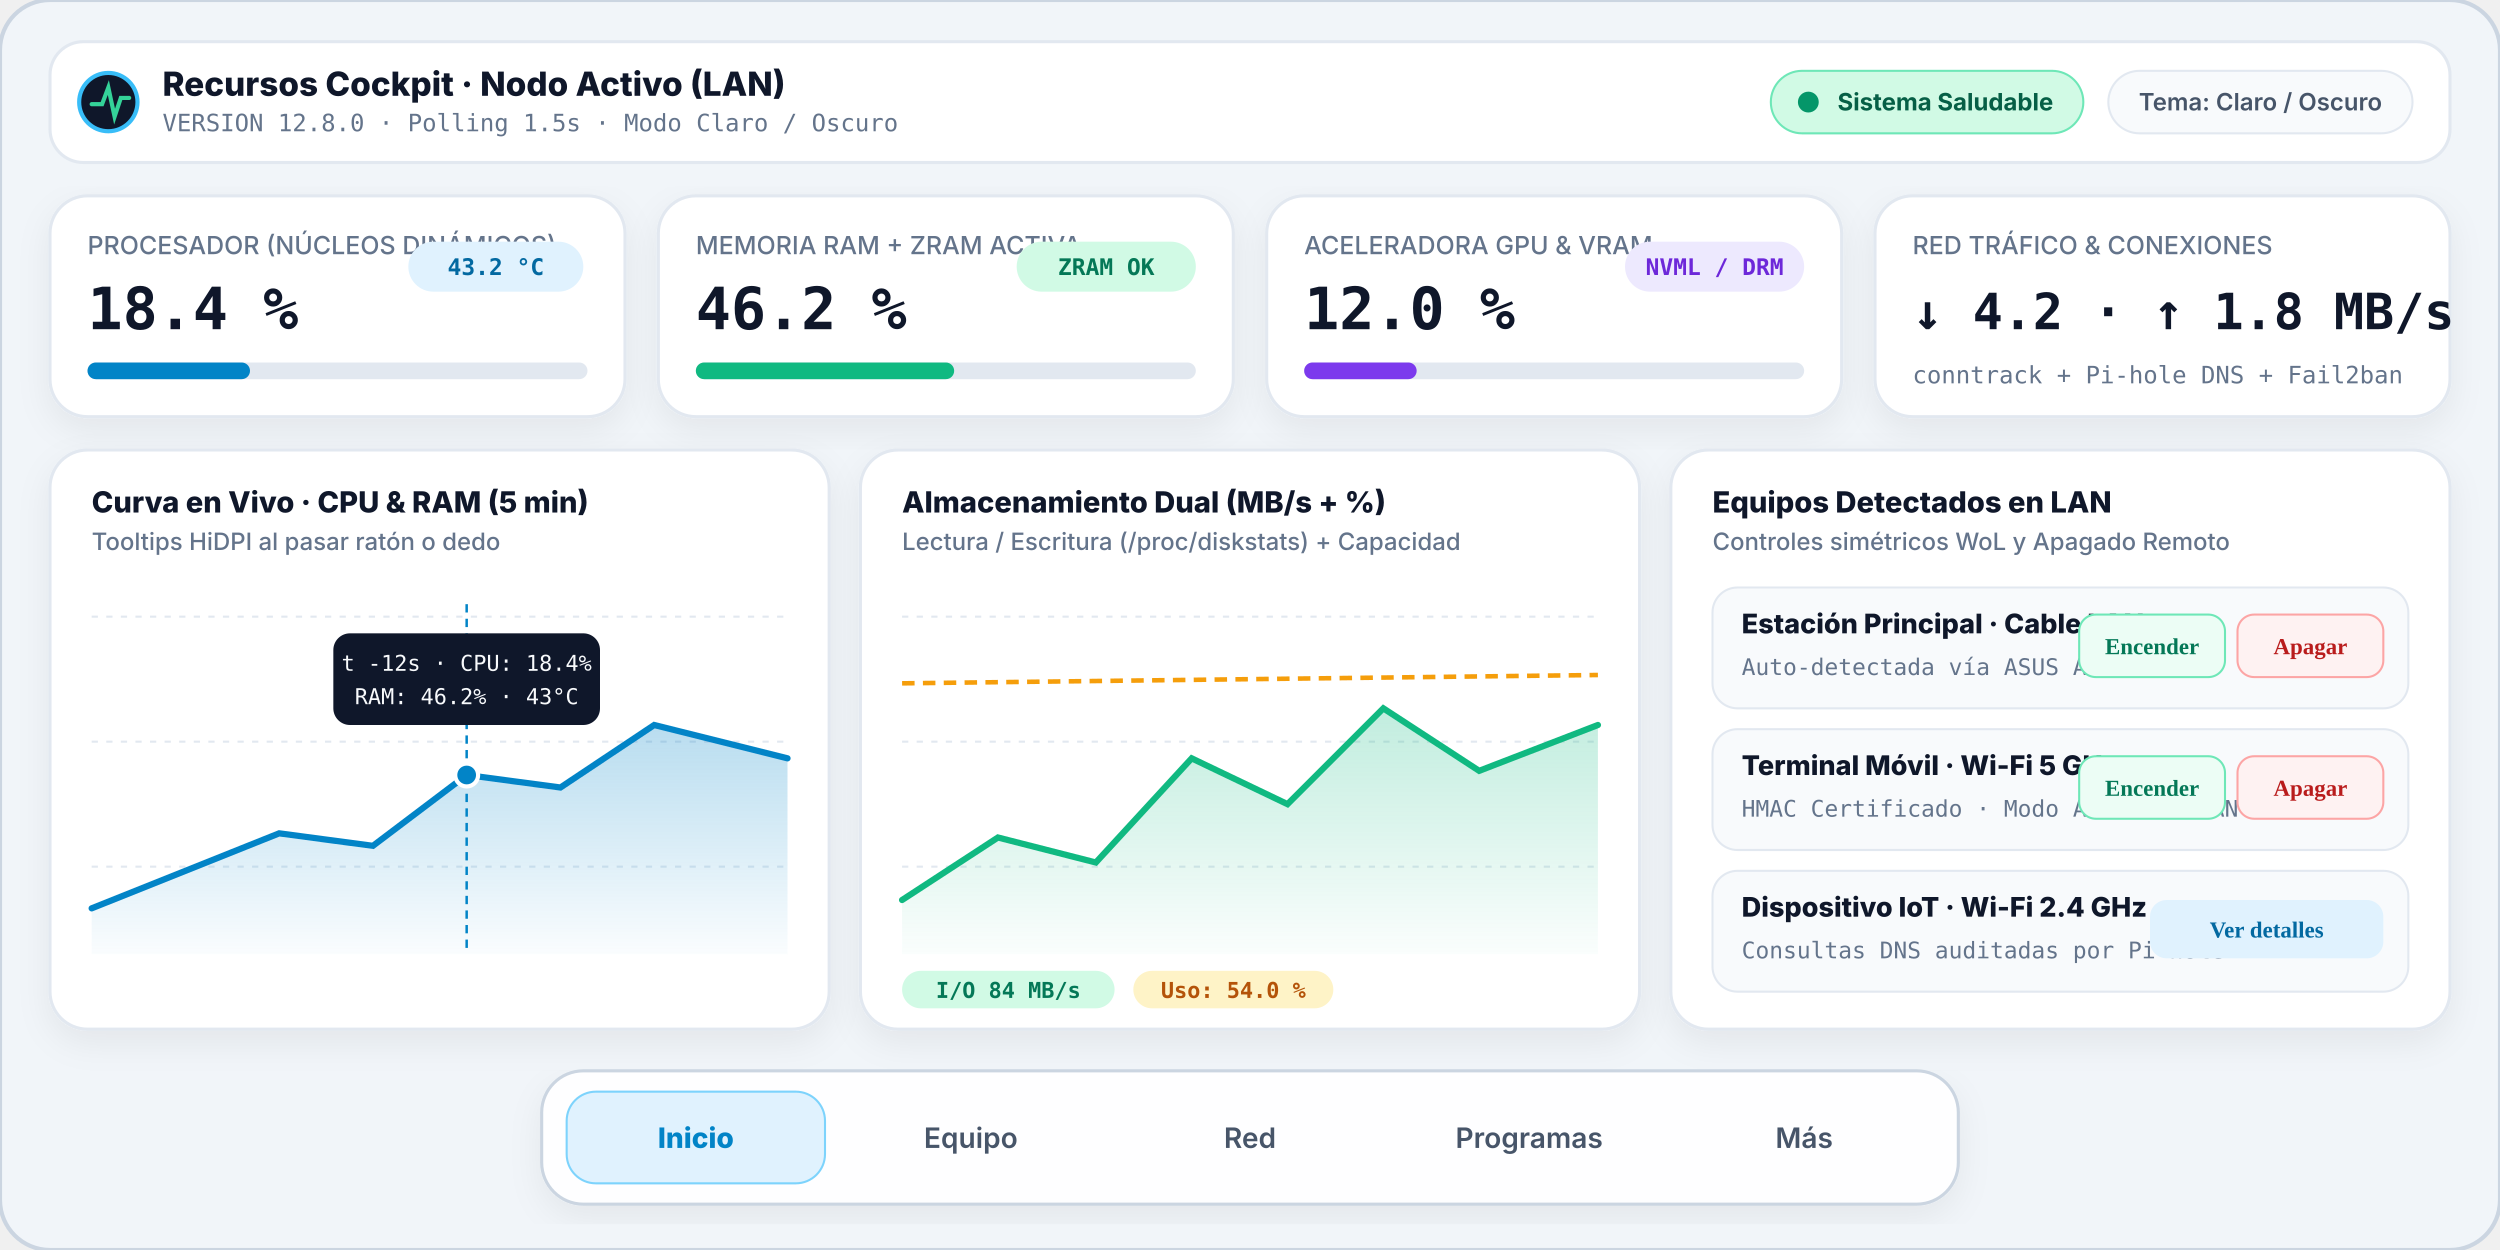
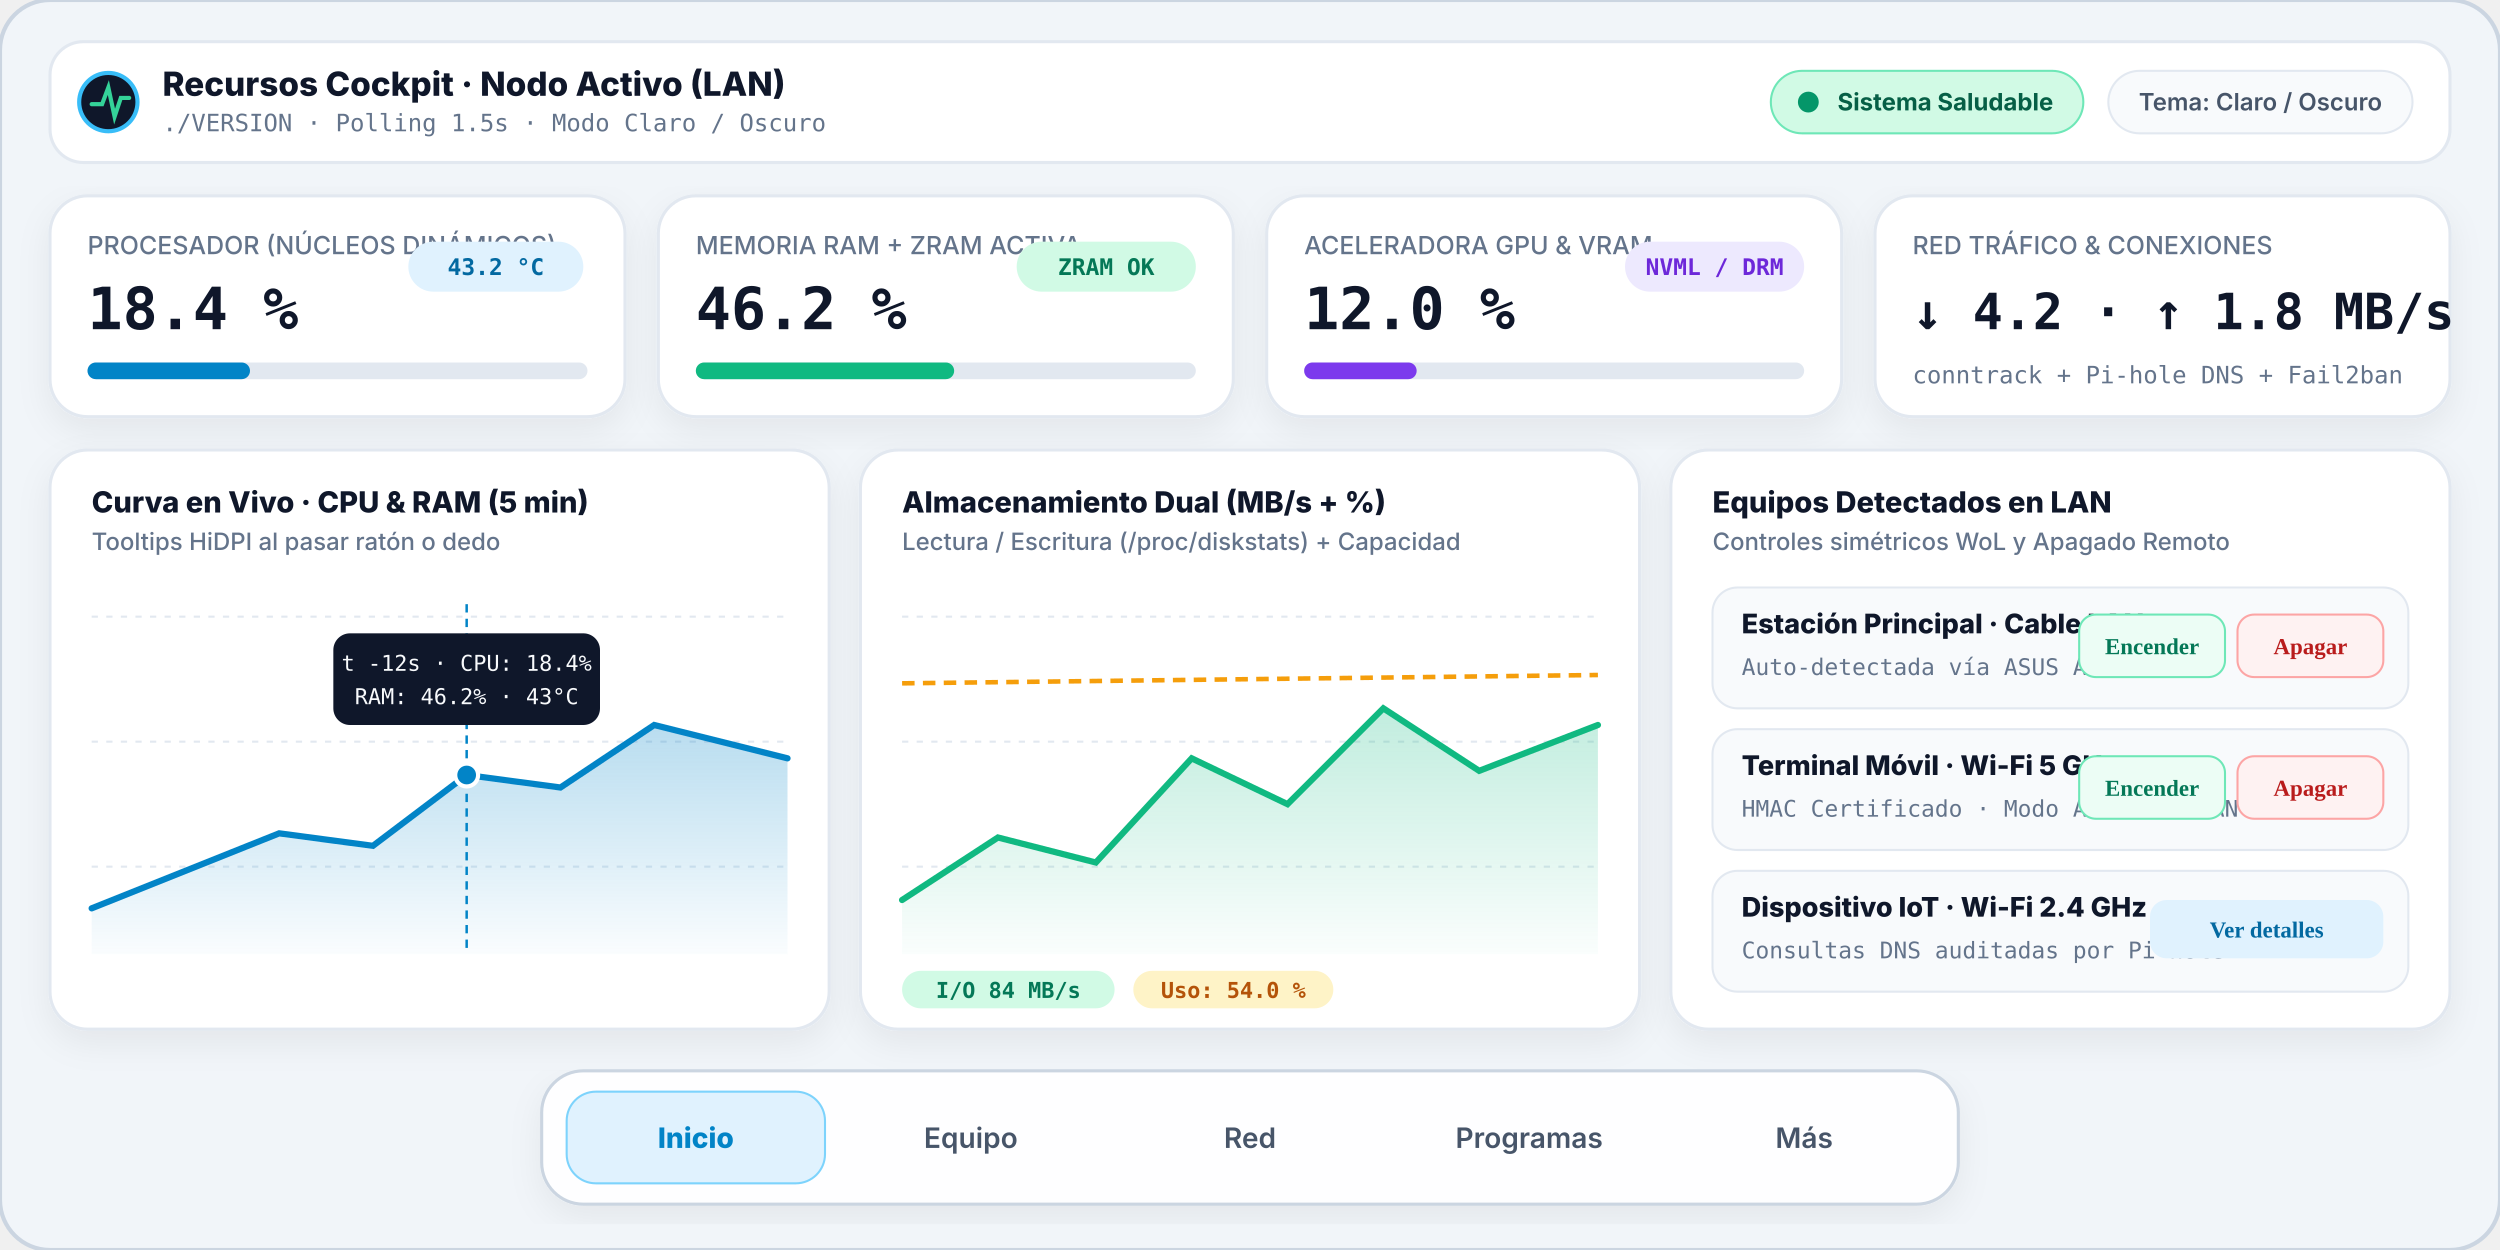
<svg xmlns="http://www.w3.org/2000/svg" viewBox="0 0 1200 600" width="1200" height="600">
  <defs>
    <linearGradient id="cpuArea" x1="0" y1="0" x2="0" y2="1">
      <stop offset="0%" stop-color="#0284c7" stop-opacity="0.28" />
      <stop offset="100%" stop-color="#0284c7" stop-opacity="0.02" />
    </linearGradient>
    <linearGradient id="ioArea" x1="0" y1="0" x2="0" y2="1">
      <stop offset="0%" stop-color="#10b981" stop-opacity="0.26" />
      <stop offset="100%" stop-color="#10b981" stop-opacity="0.02" />
    </linearGradient>
    <filter id="uiShadow" x="-10%" y="-10%" width="120%" height="125%">
      <feDropShadow dx="0" dy="6" stdDeviation="8" flood-color="#0f172a" flood-opacity="0.06" />
    </filter>
    <style>
      .shell { fill: #f1f5f9; stroke: #cbd5e1; stroke-width: 2; }
      .topbar { fill: #ffffff; stroke: #e2e8f0; stroke-width: 1.5; }
      .bento { fill: #ffffff; stroke: #e2e8f0; stroke-width: 1.5; filter: url(#uiShadow); }
      .subtile { fill: #f8fafc; stroke: #e2e8f0; stroke-width: 1; }
      .dock { fill: rgba(255,255,255,0.94); stroke: #cbd5e1; stroke-width: 1.5; filter: url(#uiShadow); }
      .dock-active { fill: #e0f2fe; stroke: #7dd3fc; stroke-width: 1; }
      .txt-h { fill: #0f172a; font-family: Inter, sans-serif; font-weight: 800; }
      .txt-m { fill: #475569; font-family: Inter, sans-serif; font-weight: 600; }
      .txt-s { fill: #64748b; font-family: Inter, sans-serif; font-weight: 500; }
      .mono { font-family: ui-monospace, SFMono-Regular, monospace; font-variant-numeric: tabular-nums; }
      .tooltip { fill: #0f172a; }
      .tooltip-txt { fill: #f8fafc; font-family: ui-monospace, monospace; font-size: 10.5px; }
      .btn-wol { fill: #ecfdf5; stroke: #6ee7b7; stroke-width: 1; }
      .btn-off { fill: #fef2f2; stroke: #fca5a5; stroke-width: 1; }
      @keyframes blink { 0%,100% { opacity: 1; } 50% { opacity: 0.45; } }
      @keyframes scanMove { 0%,100% { transform: translateX(0px); } 50% { transform: translateX(28px); } }
      .live-dot { animation: blink 2s ease-in-out infinite; }
      .hover-group { animation: scanMove 6s ease-in-out infinite; }

      @media (prefers-color-scheme: dark) {
        .shell { fill: #020617; stroke: #1e293b; }
        .topbar { fill: #0f172a; stroke: #1e293b; }
        .bento { fill: #0f172a; stroke: #1e293b; }
        .subtile { fill: #1e293b; stroke: #334155; }
        .dock { fill: #0f172a; stroke: #334155; }
        .dock-active { fill: #082f49; stroke: #0284c7; }
        .txt-h { fill: #f8fafc; }
        .txt-m { fill: #cbd5e1; }
        .txt-s { fill: #94a3b8; }
        .btn-wol { fill: #064e3b; stroke: #10b981; }
        .btn-off { fill: #450a0a; stroke: #f87171; }
      }
    </style>
  </defs>
  <rect x="0" y="0" width="1200" height="600" rx="24" class="shell" />
  <rect x="24" y="20" width="1152" height="58" rx="16" class="topbar" />
  <circle cx="52" cy="49" r="14" fill="#0f172a" stroke="#38bdf8" stroke-width="2" />
  <polyline points="44,50 49,50 52,42 55,56 58,47 62,47" fill="none" stroke="#34d399" stroke-width="2" stroke-linecap="round" />
  <text x="78" y="46" font-size="16" class="txt-h">Recursos Cockpit · Nodo Activo (LAN)</text>
-   <text x="78" y="63" font-size="11.5" class="txt-s mono">VERSION 12.8.0 · Polling 1.5s · Modo Claro / Oscuro</text>
+   <text x="78" y="63" font-size="11.5" class="txt-s mono">./VERSION · Polling 1.5s · Modo Claro / Oscuro</text>
  <rect x="850" y="34" width="150" height="30" rx="15" fill="#d1fae5" stroke="#6ee7b7" />
  <circle cx="868" cy="49" r="5" fill="#059669" class="live-dot" />
  <text x="882" y="53" font-size="11.5" font-weight="700" fill="#065f46" font-family="Inter, sans-serif">Sistema Saludable</text>
  <rect x="1012" y="34" width="146" height="30" rx="15" class="subtile" />
  <text x="1085" y="53" text-anchor="middle" font-size="11.5" class="txt-m">Tema: Claro / Oscuro</text>
  <g transform="translate(24, 94)">
    <rect x="0" y="0" width="276" height="106" rx="18" class="bento" />
    <text x="18" y="28" font-size="12" class="txt-s">PROCESADOR (NÚCLEOS DINÁMICOS)</text>
    <text x="18" y="64" font-size="28" class="txt-h mono">18.4 %</text>
    <rect x="172" y="22" width="84" height="24" rx="12" fill="#e0f2fe" />
    <text x="214" y="38" text-anchor="middle" font-size="11" font-weight="700" fill="#0369a1" class="mono">43.2 °C</text>
    <rect x="18" y="80" width="240" height="8" rx="4" fill="#e2e8f0" />
    <rect x="18" y="80" width="78" height="8" rx="4" fill="#0284c7" />
    <rect x="292" y="0" width="276" height="106" rx="18" class="bento" />
    <text x="310" y="28" font-size="12" class="txt-s">MEMORIA RAM + ZRAM ACTIVA</text>
    <text x="310" y="64" font-size="28" class="txt-h mono">46.2 %</text>
    <rect x="464" y="22" width="86" height="24" rx="12" fill="#d1fae5" />
    <text x="507" y="38" text-anchor="middle" font-size="11" font-weight="700" fill="#047857" class="mono">ZRAM OK</text>
    <rect x="310" y="80" width="240" height="8" rx="4" fill="#e2e8f0" />
    <rect x="310" y="80" width="124" height="8" rx="4" fill="#10b981" />
    <rect x="584" y="0" width="276" height="106" rx="18" class="bento" />
    <text x="602" y="28" font-size="12" class="txt-s">ACELERADORA GPU &amp; VRAM</text>
    <text x="602" y="64" font-size="28" class="txt-h mono">12.0 %</text>
    <rect x="756" y="22" width="86" height="24" rx="12" fill="#ede9fe" />
    <text x="799" y="38" text-anchor="middle" font-size="11" font-weight="700" fill="#6d28d9" class="mono">NVML / DRM</text>
    <rect x="602" y="80" width="240" height="8" rx="4" fill="#e2e8f0" />
    <rect x="602" y="80" width="54" height="8" rx="4" fill="#7c3aed" />
    <rect x="876" y="0" width="276" height="106" rx="18" class="bento" />
    <text x="894" y="28" font-size="12" class="txt-s">RED TRÁFICO &amp; CONEXIONES</text>
    <text x="894" y="64" font-size="24" class="txt-h mono">↓ 4.2 · ↑ 1.8 MB/s</text>
    <text x="894" y="90" font-size="11.5" class="txt-s mono">conntrack + Pi-hole DNS + Fail2ban</text>
  </g>
  <g transform="translate(24, 216)">
    <rect x="0" y="0" width="374" height="278" rx="18" class="bento" />
    <text x="20" y="30" font-size="14" class="txt-h">Curva en Vivo · CPU &amp; RAM (5 min)</text>
    <text x="20" y="48" font-size="11.5" class="txt-s">Tooltips HiDPI al pasar ratón o dedo</text>
    <line x1="20" y1="80" x2="354" y2="80" stroke="#e2e8f0" stroke-dasharray="3 4" />
    <line x1="20" y1="140" x2="354" y2="140" stroke="#e2e8f0" stroke-dasharray="3 4" />
    <line x1="20" y1="200" x2="354" y2="200" stroke="#e2e8f0" stroke-dasharray="3 4" />
    <path d="M 20 220 L 65 202 L 110 184 L 155 190 L 200 156 L 245 162 L 290 132 L 354 148 L 354 242 L 20 242 Z" fill="url(#cpuArea)" />
    <path d="M 20 220 L 65 202 L 110 184 L 155 190 L 200 156 L 245 162 L 290 132 L 354 148" fill="none" stroke="#0284c7" stroke-width="3" stroke-linecap="round" />
    <g class="hover-group">
      <line x1="200" y1="74" x2="200" y2="242" stroke="#0284c7" stroke-width="1.2" stroke-dasharray="4 3" />
      <circle cx="200" cy="156" r="5.5" fill="#0284c7" stroke="#ffffff" stroke-width="2" />
      <rect x="136" y="88" width="128" height="44" rx="8" class="tooltip" />
      <text x="200" y="106" text-anchor="middle" class="tooltip-txt">t -12s · CPU: 18.4%</text>
      <text x="200" y="122" text-anchor="middle" class="tooltip-txt">RAM: 46.2% · 43°C</text>
    </g>
    <rect x="389" y="0" width="374" height="278" rx="18" class="bento" />
    <text x="409" y="30" font-size="14" class="txt-h">Almacenamiento Dual (MB/s + %)</text>
    <text x="409" y="48" font-size="11.5" class="txt-s">Lectura / Escritura (/proc/diskstats) + Capacidad</text>
    <line x1="409" y1="80" x2="743" y2="80" stroke="#e2e8f0" stroke-dasharray="3 4" />
    <line x1="409" y1="140" x2="743" y2="140" stroke="#e2e8f0" stroke-dasharray="3 4" />
    <line x1="409" y1="200" x2="743" y2="200" stroke="#e2e8f0" stroke-dasharray="3 4" />
    <path d="M 409 216 L 455 186 L 502 198 L 548 148 L 594 170 L 640 124 L 686 154 L 743 132 L 743 242 L 409 242 Z" fill="url(#ioArea)" />
    <path d="M 409 216 L 455 186 L 502 198 L 548 148 L 594 170 L 640 124 L 686 154 L 743 132" fill="none" stroke="#10b981" stroke-width="3" stroke-linecap="round" />
    <path d="M 409 112 L 743 108" fill="none" stroke="#f59e0b" stroke-width="2.2" stroke-dasharray="6 4" />
    <rect x="409" y="250" width="102" height="18" rx="9" fill="#d1fae5" />
    <text x="460" y="263" text-anchor="middle" font-size="10.5" font-weight="700" fill="#047857" class="mono">I/O 84 MB/s</text>
    <rect x="520" y="250" width="96" height="18" rx="9" fill="#fef3c7" />
    <text x="568" y="263" text-anchor="middle" font-size="10.5" font-weight="700" fill="#b45309" class="mono">Uso: 54.0 %</text>
    <rect x="778" y="0" width="374" height="278" rx="18" class="bento" />
    <text x="798" y="30" font-size="14" class="txt-h">Equipos Detectados en LAN</text>
    <text x="798" y="48" font-size="11.5" class="txt-s">Controles simétricos WoL y Apagado Remoto</text>
    <rect x="798" y="66" width="334" height="58" rx="12" class="subtile" />
    <text x="812" y="88" font-size="13" class="txt-h">Estación Principal · Cable LAN</text>
    <text x="812" y="108" font-size="11" class="txt-s mono">Auto-detectada vía ASUS AiMesh</text>
    <rect x="974" y="79" width="70" height="30" rx="8" class="btn-wol" />
    <text x="1009" y="98" text-anchor="middle" font-size="11" font-weight="700" fill="#047857">Encender</text>
    <rect x="1050" y="79" width="70" height="30" rx="8" class="btn-off" />
    <text x="1085" y="98" text-anchor="middle" font-size="11" font-weight="700" fill="#b91c1c">Apagar</text>
    <rect x="798" y="134" width="334" height="58" rx="12" class="subtile" />
    <text x="812" y="156" font-size="13" class="txt-h">Terminal Móvil · Wi-Fi 5 GHz</text>
    <text x="812" y="176" font-size="11" class="txt-s mono">HMAC Certificado · Modo Auto LAN/WAN</text>
    <rect x="974" y="147" width="70" height="30" rx="8" class="btn-wol" />
    <text x="1009" y="166" text-anchor="middle" font-size="11" font-weight="700" fill="#047857">Encender</text>
    <rect x="1050" y="147" width="70" height="30" rx="8" class="btn-off" />
    <text x="1085" y="166" text-anchor="middle" font-size="11" font-weight="700" fill="#b91c1c">Apagar</text>
    <rect x="798" y="202" width="334" height="58" rx="12" class="subtile" />
    <text x="812" y="224" font-size="13" class="txt-h">Dispositivo IoT · Wi-Fi 2.4 GHz</text>
    <text x="812" y="244" font-size="11" class="txt-s mono">Consultas DNS auditadas por Pi-hole</text>
    <rect x="1008" y="216" width="112" height="28" rx="8" fill="#e0f2fe" />
    <text x="1064" y="234" text-anchor="middle" font-size="11" font-weight="700" fill="#0369a1">Ver detalles</text>
  </g>
  <g transform="translate(260, 514)">
    <rect x="0" y="0" width="680" height="64" rx="20" class="dock" />
    <rect x="12" y="10" width="124" height="44" rx="14" class="dock-active" />
    <text x="74" y="37" text-anchor="middle" font-size="13.5" font-weight="800" fill="#0284c7" font-family="Inter, sans-serif">Inicio</text>
    <text x="206" y="37" text-anchor="middle" font-size="13.5" class="txt-m">Equipo</text>
    <text x="340" y="37" text-anchor="middle" font-size="13.5" class="txt-m">Red</text>
    <text x="474" y="37" text-anchor="middle" font-size="13.5" class="txt-m">Programas</text>
    <text x="606" y="37" text-anchor="middle" font-size="13.5" class="txt-m">Más</text>
  </g>
</svg>
